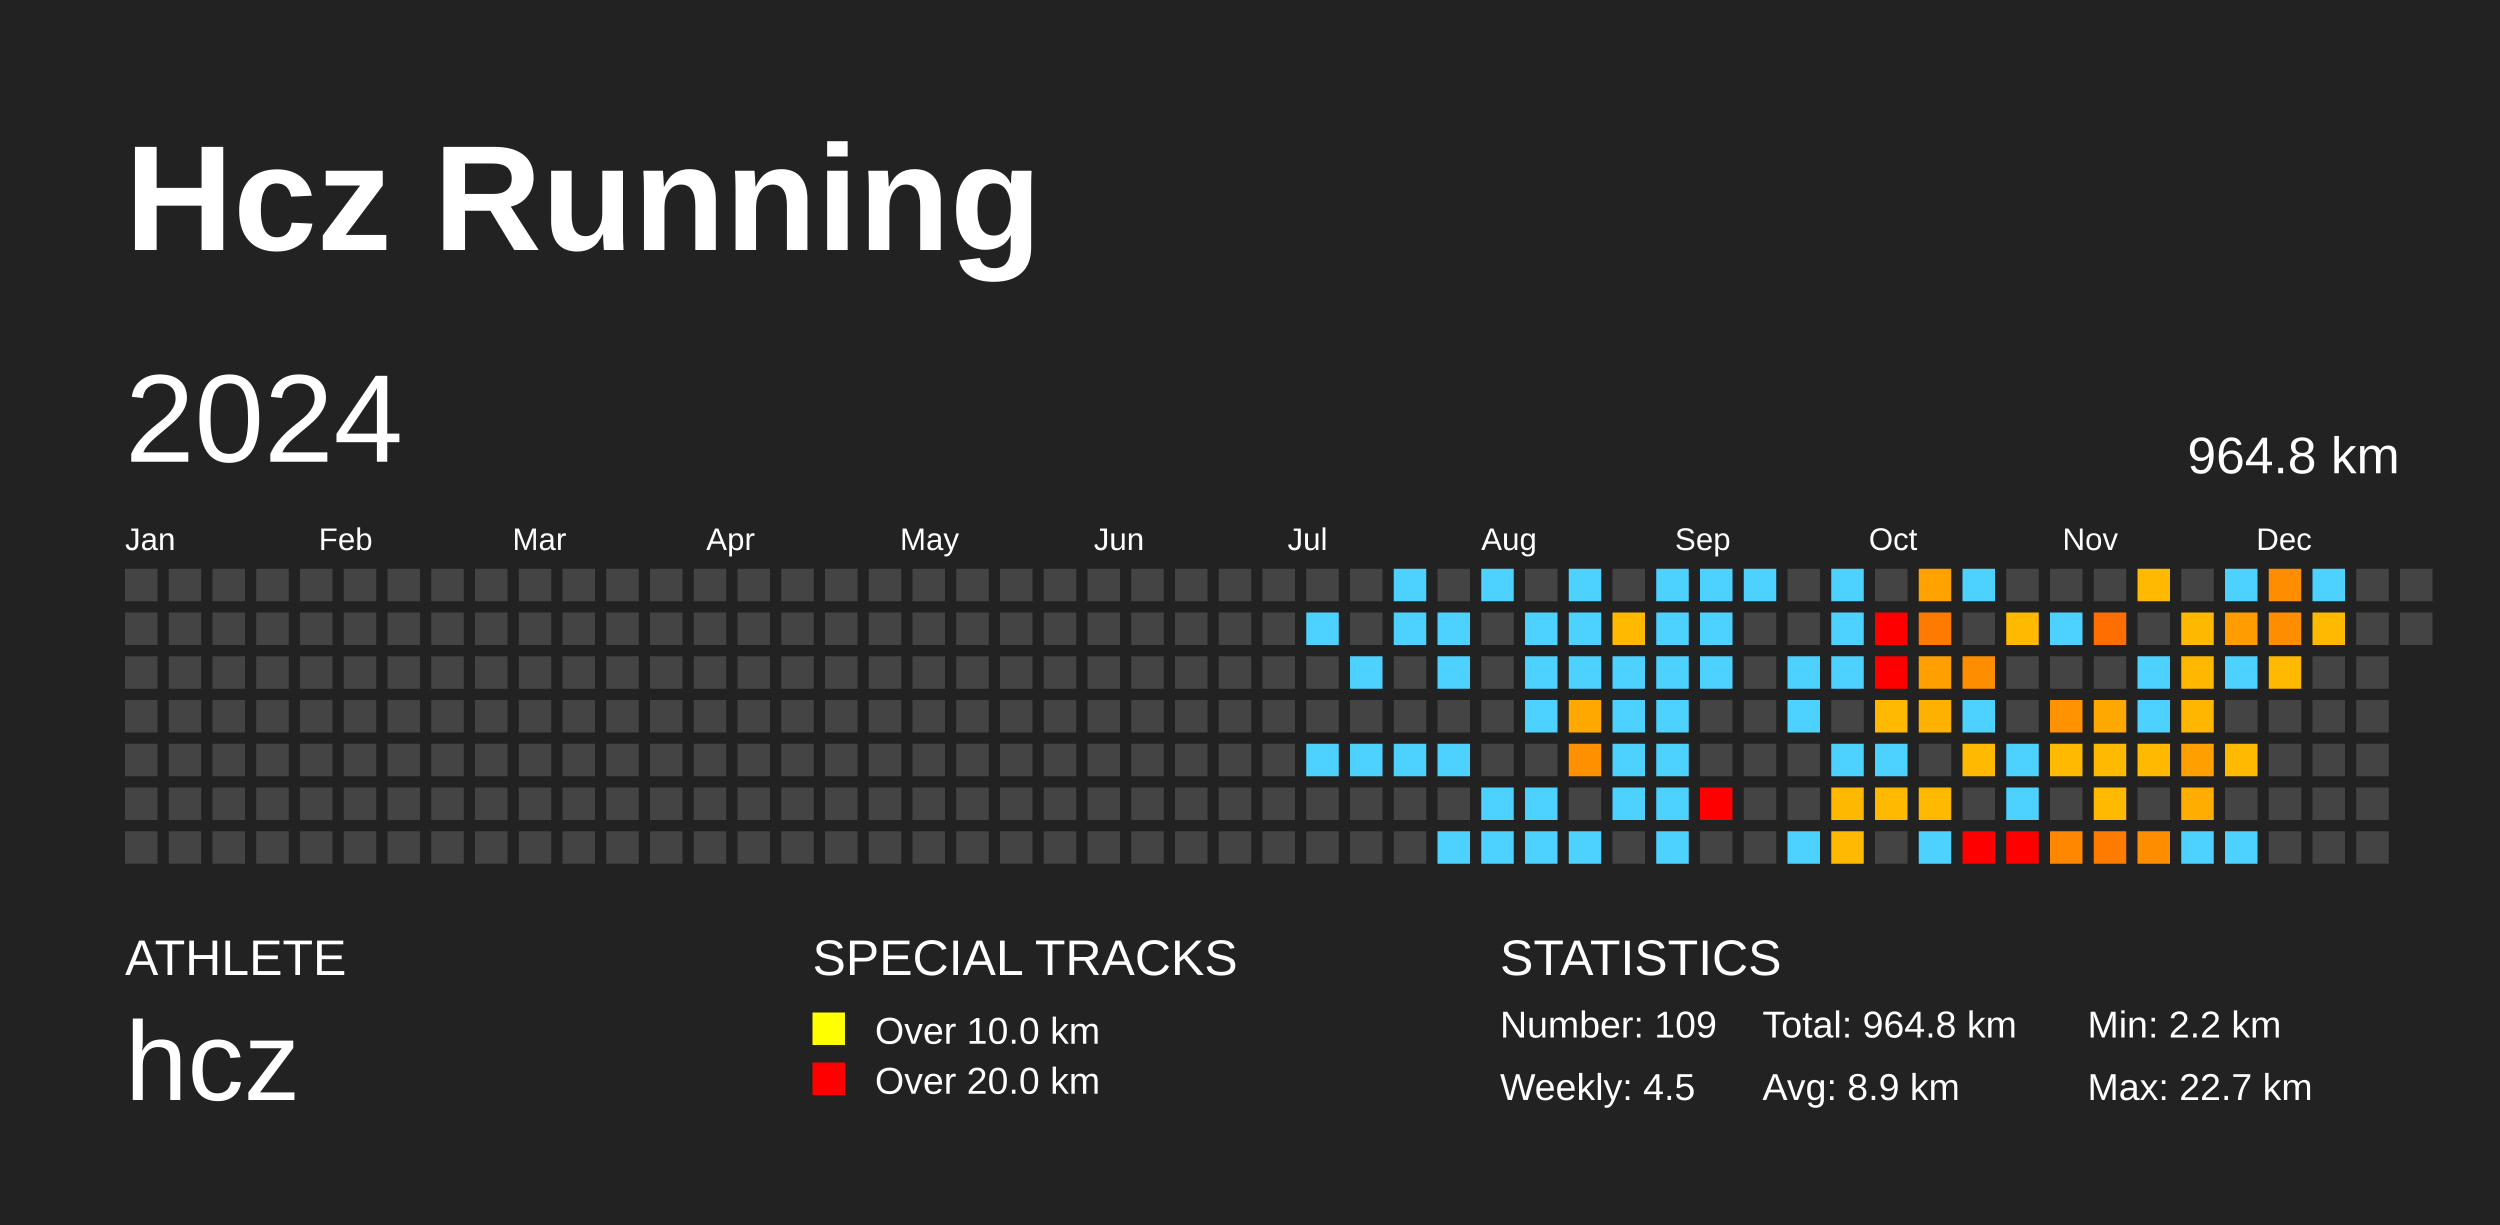
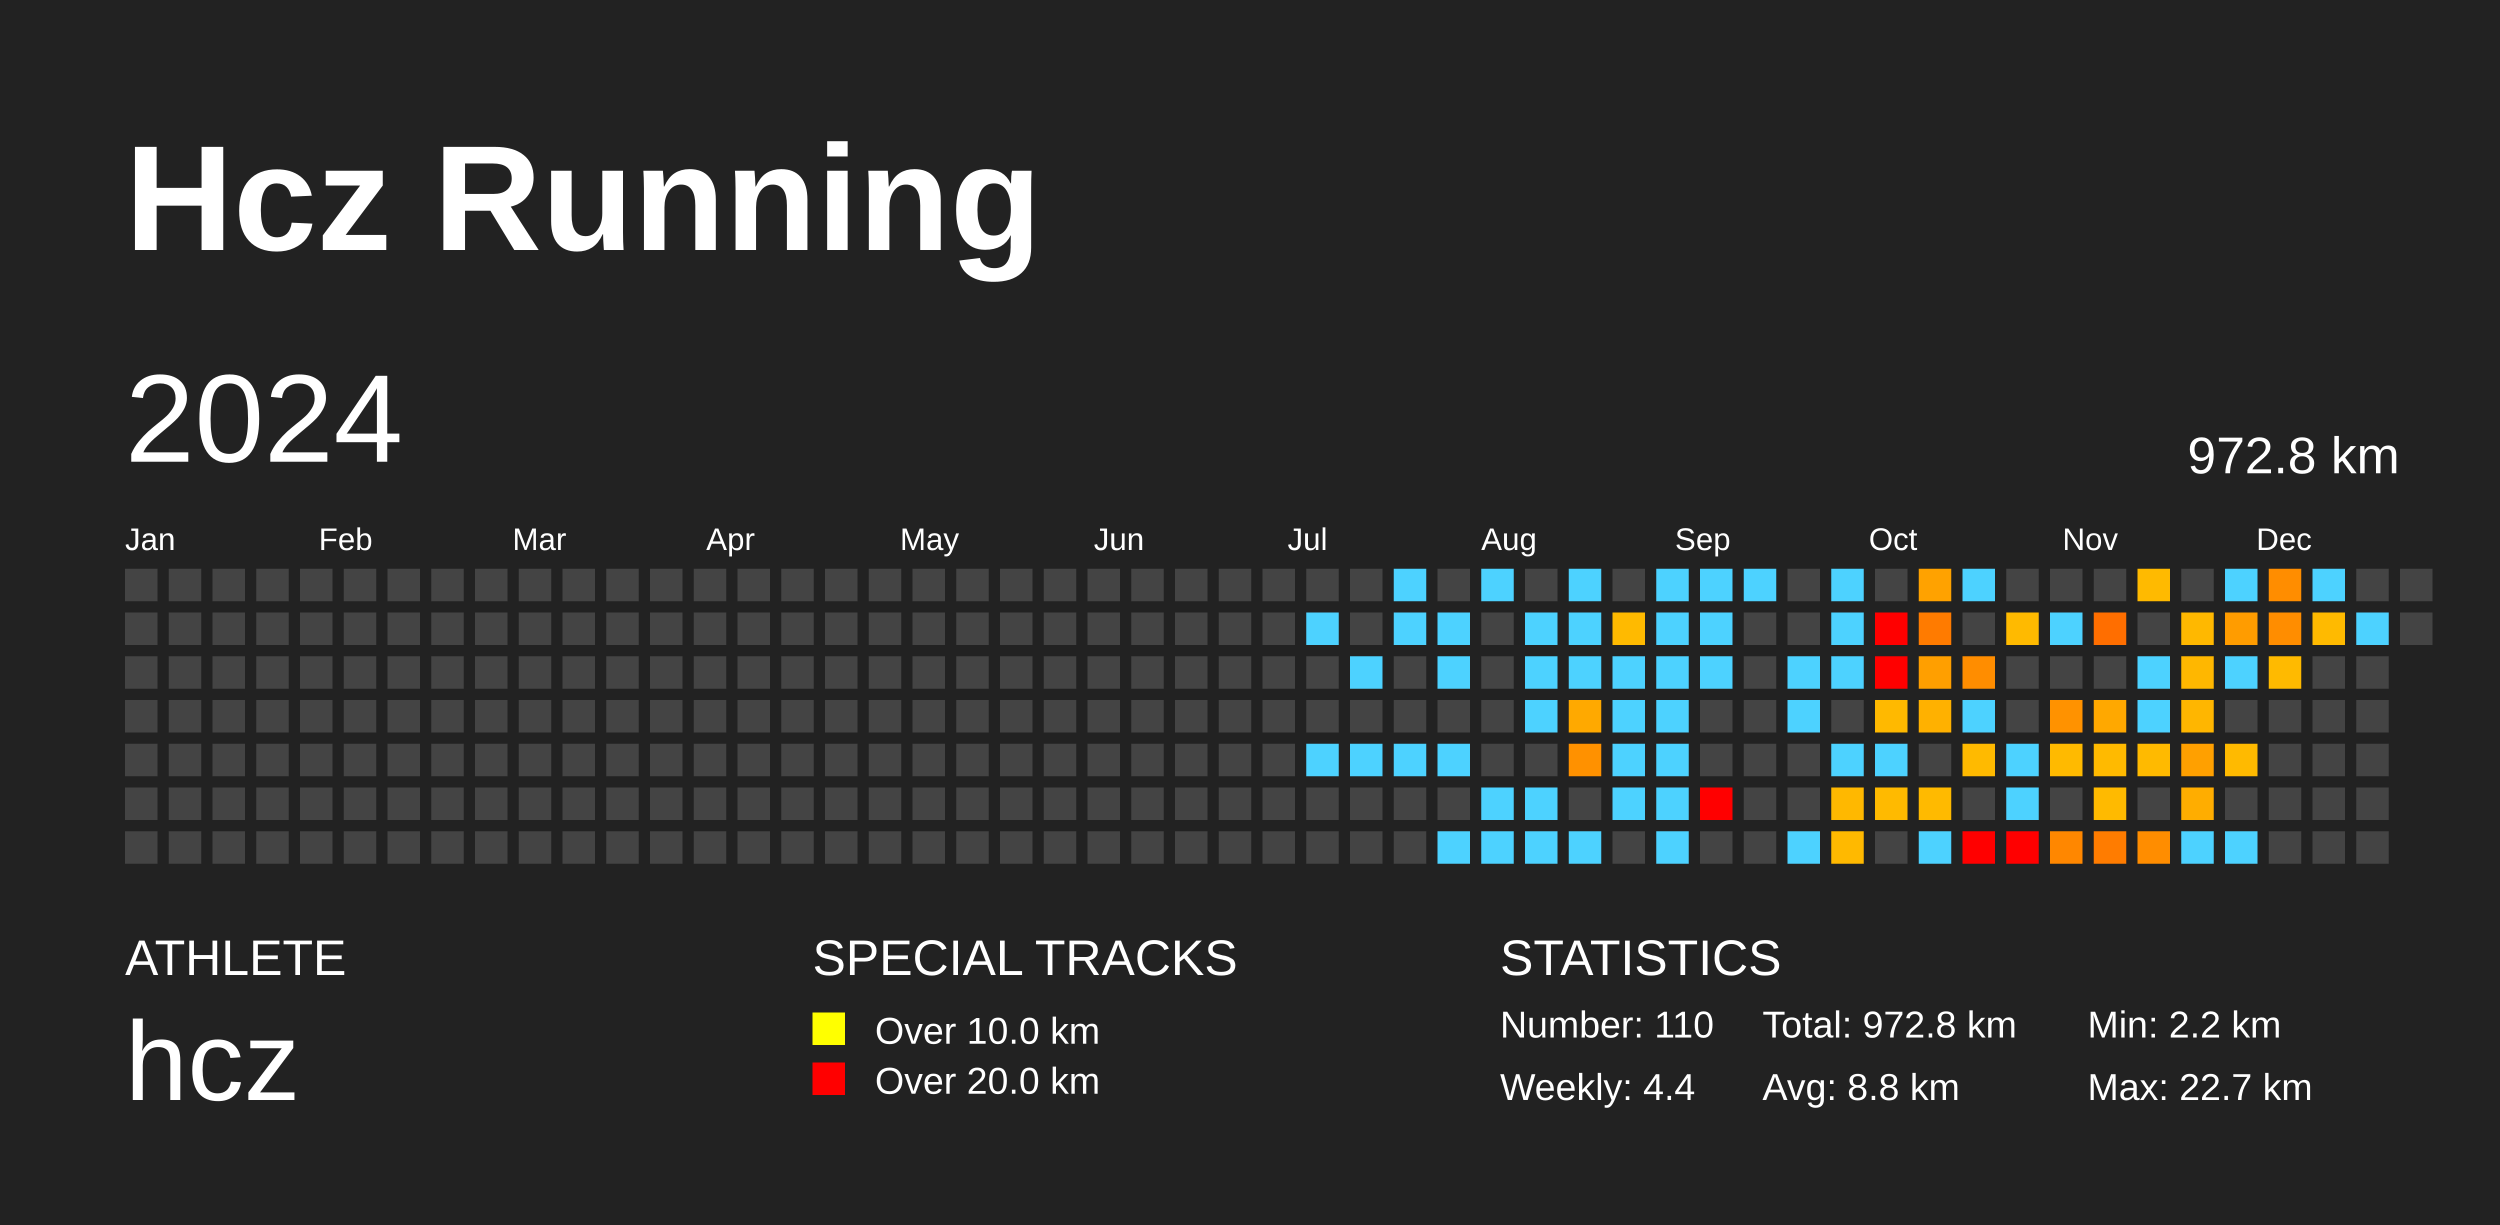
<svg xmlns="http://www.w3.org/2000/svg" baseProfile="full" height="98mm" version="1.1" viewBox="0,0,200,98" width="200mm">
  <defs />
  <rect fill="#222222" height="98" width="200" x="0" y="0" />
  <text fill="#FFFFFF" style="font-size:12px; font-family:Arial; font-weight:bold;" x="10" y="20">Hcz Running</text>
  <text fill="#FFFFFF" style="font-size:4px; font-family:Arial" x="10" y="78">ATHLETE</text>
  <text fill="#FFFFFF" style="font-size:9px; font-family:Arial" x="10" y="88">hcz</text>
  <text fill="#FFFFFF" style="font-size:4px; font-family:Arial" x="65" y="78">SPECIAL TRACKS</text>
  <rect fill="yellow" height="2.6" width="2.6" x="65" y="81" />
  <text fill="#FFFFFF" style="font-size:3px; font-family:Arial" x="70" y="83.5">Over 10.0 km</text>
  <rect fill="red" height="2.6" width="2.6" x="65" y="85" />
  <text fill="#FFFFFF" style="font-size:3px; font-family:Arial" x="70" y="87.5">Over 20.0 km</text>
  <text fill="#FFFFFF" style="font-size:4px; font-family:Arial" x="120" y="78">STATISTICS</text>
-   <text fill="#FFFFFF" style="font-size:3px; font-family:Arial" x="120" y="83">Number: 109</text>
-   <text fill="#FFFFFF" style="font-size:3px; font-family:Arial" x="120" y="88">Weekly: 4.5</text>
-   <text fill="#FFFFFF" style="font-size:3px; font-family:Arial" x="141" y="83">Total: 964.8 km</text>
-   <text fill="#FFFFFF" style="font-size:3px; font-family:Arial" x="141" y="88">Avg: 8.9 km</text>
+   <text fill="#FFFFFF" style="font-size:3px; font-family:Arial" x="120" y="83">Number: 110</text>
+   <text fill="#FFFFFF" style="font-size:3px; font-family:Arial" x="120" y="88">Weekly: 4.4</text>
+   <text fill="#FFFFFF" style="font-size:3px; font-family:Arial" x="141" y="83">Total: 972.8 km</text>
+   <text fill="#FFFFFF" style="font-size:3px; font-family:Arial" x="141" y="88">Avg: 8.8 km</text>
  <text fill="#FFFFFF" style="font-size:3px; font-family:Arial" x="167" y="83">Min: 2.2 km</text>
  <text fill="#FFFFFF" style="font-size:3px; font-family:Arial" x="167" y="88">Max: 22.7 km</text>
  <text dominant-baseline="hanging" fill="#FFFFFF" style="font-size:10.0px; font-family:Arial;" x="10" y="30">2024</text>
-   <text dominant-baseline="hanging" fill="#FFFFFF" style="font-size:4.125px; font-family:Arial;" x="175" y="35">964.8 km</text>
+   <text dominant-baseline="hanging" fill="#FFFFFF" style="font-size:4.125px; font-family:Arial;" x="175" y="35">972.8 km</text>
  <text fill="#FFFFFF" style="font-size:2.5px; font-family:Arial" x="10.0" y="44">Jan</text>
  <text fill="#FFFFFF" style="font-size:2.5px; font-family:Arial" x="25.5" y="44">Feb</text>
  <text fill="#FFFFFF" style="font-size:2.5px; font-family:Arial" x="41.0" y="44">Mar</text>
  <text fill="#FFFFFF" style="font-size:2.5px; font-family:Arial" x="56.5" y="44">Apr</text>
  <text fill="#FFFFFF" style="font-size:2.5px; font-family:Arial" x="72.0" y="44">May</text>
  <text fill="#FFFFFF" style="font-size:2.5px; font-family:Arial" x="87.5" y="44">Jun</text>
  <text fill="#FFFFFF" style="font-size:2.5px; font-family:Arial" x="103.0" y="44">Jul</text>
  <text fill="#FFFFFF" style="font-size:2.5px; font-family:Arial" x="118.5" y="44">Aug</text>
  <text fill="#FFFFFF" style="font-size:2.5px; font-family:Arial" x="134.0" y="44">Sep</text>
  <text fill="#FFFFFF" style="font-size:2.5px; font-family:Arial" x="149.5" y="44">Oct</text>
  <text fill="#FFFFFF" style="font-size:2.5px; font-family:Arial" x="165.0" y="44">Nov</text>
  <text fill="#FFFFFF" style="font-size:2.5px; font-family:Arial" x="180.5" y="44">Dec</text>
  <rect fill="#444444" height="2.6" width="2.6" x="10.0" y="45.5" />
  <rect fill="#444444" height="2.6" width="2.6" x="10.0" y="49.0" />
  <rect fill="#444444" height="2.6" width="2.6" x="10.0" y="52.5" />
  <rect fill="#444444" height="2.6" width="2.6" x="10.0" y="56.0" />
  <rect fill="#444444" height="2.6" width="2.6" x="10.0" y="59.5" />
  <rect fill="#444444" height="2.6" width="2.6" x="10.0" y="63.0" />
  <rect fill="#444444" height="2.6" width="2.6" x="10.0" y="66.5" />
  <rect fill="#444444" height="2.6" width="2.6" x="13.5" y="45.5" />
  <rect fill="#444444" height="2.6" width="2.6" x="13.5" y="49.0" />
  <rect fill="#444444" height="2.6" width="2.6" x="13.5" y="52.5" />
  <rect fill="#444444" height="2.6" width="2.6" x="13.5" y="56.0" />
  <rect fill="#444444" height="2.6" width="2.6" x="13.5" y="59.5" />
  <rect fill="#444444" height="2.6" width="2.6" x="13.5" y="63.0" />
  <rect fill="#444444" height="2.6" width="2.6" x="13.5" y="66.5" />
  <rect fill="#444444" height="2.6" width="2.6" x="17.0" y="45.5" />
  <rect fill="#444444" height="2.6" width="2.6" x="17.0" y="49.0" />
  <rect fill="#444444" height="2.6" width="2.6" x="17.0" y="52.5" />
  <rect fill="#444444" height="2.6" width="2.6" x="17.0" y="56.0" />
  <rect fill="#444444" height="2.6" width="2.6" x="17.0" y="59.5" />
  <rect fill="#444444" height="2.6" width="2.6" x="17.0" y="63.0" />
  <rect fill="#444444" height="2.6" width="2.6" x="17.0" y="66.5" />
  <rect fill="#444444" height="2.6" width="2.6" x="20.5" y="45.5" />
  <rect fill="#444444" height="2.6" width="2.6" x="20.5" y="49.0" />
  <rect fill="#444444" height="2.6" width="2.6" x="20.5" y="52.5" />
  <rect fill="#444444" height="2.6" width="2.6" x="20.5" y="56.0" />
  <rect fill="#444444" height="2.6" width="2.6" x="20.5" y="59.5" />
  <rect fill="#444444" height="2.6" width="2.6" x="20.5" y="63.0" />
  <rect fill="#444444" height="2.6" width="2.6" x="20.5" y="66.5" />
  <rect fill="#444444" height="2.6" width="2.6" x="24.0" y="45.5" />
  <rect fill="#444444" height="2.6" width="2.6" x="24.0" y="49.0" />
  <rect fill="#444444" height="2.6" width="2.6" x="24.0" y="52.5" />
  <rect fill="#444444" height="2.6" width="2.6" x="24.0" y="56.0" />
  <rect fill="#444444" height="2.6" width="2.6" x="24.0" y="59.5" />
  <rect fill="#444444" height="2.6" width="2.6" x="24.0" y="63.0" />
  <rect fill="#444444" height="2.6" width="2.6" x="24.0" y="66.5" />
  <rect fill="#444444" height="2.6" width="2.6" x="27.5" y="45.5" />
  <rect fill="#444444" height="2.6" width="2.6" x="27.5" y="49.0" />
  <rect fill="#444444" height="2.6" width="2.6" x="27.5" y="52.5" />
  <rect fill="#444444" height="2.6" width="2.6" x="27.5" y="56.0" />
  <rect fill="#444444" height="2.6" width="2.6" x="27.5" y="59.5" />
  <rect fill="#444444" height="2.6" width="2.6" x="27.5" y="63.0" />
  <rect fill="#444444" height="2.6" width="2.6" x="27.5" y="66.5" />
  <rect fill="#444444" height="2.6" width="2.6" x="31.0" y="45.5" />
  <rect fill="#444444" height="2.6" width="2.6" x="31.0" y="49.0" />
  <rect fill="#444444" height="2.6" width="2.6" x="31.0" y="52.5" />
  <rect fill="#444444" height="2.6" width="2.6" x="31.0" y="56.0" />
  <rect fill="#444444" height="2.6" width="2.6" x="31.0" y="59.5" />
  <rect fill="#444444" height="2.6" width="2.6" x="31.0" y="63.0" />
  <rect fill="#444444" height="2.6" width="2.6" x="31.0" y="66.5" />
  <rect fill="#444444" height="2.6" width="2.6" x="34.5" y="45.5" />
  <rect fill="#444444" height="2.6" width="2.6" x="34.5" y="49.0" />
  <rect fill="#444444" height="2.6" width="2.6" x="34.5" y="52.5" />
  <rect fill="#444444" height="2.6" width="2.6" x="34.5" y="56.0" />
  <rect fill="#444444" height="2.6" width="2.6" x="34.5" y="59.5" />
  <rect fill="#444444" height="2.6" width="2.6" x="34.5" y="63.0" />
  <rect fill="#444444" height="2.6" width="2.6" x="34.5" y="66.5" />
  <rect fill="#444444" height="2.6" width="2.6" x="38.0" y="45.5" />
  <rect fill="#444444" height="2.6" width="2.6" x="38.0" y="49.0" />
  <rect fill="#444444" height="2.6" width="2.6" x="38.0" y="52.5" />
  <rect fill="#444444" height="2.6" width="2.6" x="38.0" y="56.0" />
  <rect fill="#444444" height="2.6" width="2.6" x="38.0" y="59.5" />
  <rect fill="#444444" height="2.6" width="2.6" x="38.0" y="63.0" />
  <rect fill="#444444" height="2.6" width="2.6" x="38.0" y="66.5" />
  <rect fill="#444444" height="2.6" width="2.6" x="41.5" y="45.5" />
  <rect fill="#444444" height="2.6" width="2.6" x="41.5" y="49.0" />
  <rect fill="#444444" height="2.6" width="2.6" x="41.5" y="52.5" />
  <rect fill="#444444" height="2.6" width="2.6" x="41.5" y="56.0" />
  <rect fill="#444444" height="2.6" width="2.6" x="41.5" y="59.5" />
  <rect fill="#444444" height="2.6" width="2.6" x="41.5" y="63.0" />
  <rect fill="#444444" height="2.6" width="2.6" x="41.5" y="66.5" />
  <rect fill="#444444" height="2.6" width="2.6" x="45.0" y="45.5" />
  <rect fill="#444444" height="2.6" width="2.6" x="45.0" y="49.0" />
  <rect fill="#444444" height="2.6" width="2.6" x="45.0" y="52.5" />
  <rect fill="#444444" height="2.6" width="2.6" x="45.0" y="56.0" />
  <rect fill="#444444" height="2.6" width="2.6" x="45.0" y="59.5" />
  <rect fill="#444444" height="2.6" width="2.6" x="45.0" y="63.0" />
  <rect fill="#444444" height="2.6" width="2.6" x="45.0" y="66.5" />
  <rect fill="#444444" height="2.6" width="2.6" x="48.5" y="45.5" />
  <rect fill="#444444" height="2.6" width="2.6" x="48.5" y="49.0" />
  <rect fill="#444444" height="2.6" width="2.6" x="48.5" y="52.5" />
  <rect fill="#444444" height="2.6" width="2.6" x="48.5" y="56.0" />
  <rect fill="#444444" height="2.6" width="2.6" x="48.5" y="59.5" />
  <rect fill="#444444" height="2.6" width="2.6" x="48.5" y="63.0" />
  <rect fill="#444444" height="2.6" width="2.6" x="48.5" y="66.5" />
  <rect fill="#444444" height="2.6" width="2.6" x="52.0" y="45.5" />
  <rect fill="#444444" height="2.6" width="2.6" x="52.0" y="49.0" />
  <rect fill="#444444" height="2.6" width="2.6" x="52.0" y="52.5" />
  <rect fill="#444444" height="2.6" width="2.6" x="52.0" y="56.0" />
  <rect fill="#444444" height="2.6" width="2.6" x="52.0" y="59.5" />
  <rect fill="#444444" height="2.6" width="2.6" x="52.0" y="63.0" />
  <rect fill="#444444" height="2.6" width="2.6" x="52.0" y="66.5" />
  <rect fill="#444444" height="2.6" width="2.6" x="55.5" y="45.5" />
  <rect fill="#444444" height="2.6" width="2.6" x="55.5" y="49.0" />
  <rect fill="#444444" height="2.6" width="2.6" x="55.5" y="52.5" />
  <rect fill="#444444" height="2.6" width="2.6" x="55.5" y="56.0" />
  <rect fill="#444444" height="2.6" width="2.6" x="55.5" y="59.5" />
  <rect fill="#444444" height="2.6" width="2.6" x="55.5" y="63.0" />
  <rect fill="#444444" height="2.6" width="2.6" x="55.5" y="66.5" />
  <rect fill="#444444" height="2.6" width="2.6" x="59.0" y="45.5" />
  <rect fill="#444444" height="2.6" width="2.6" x="59.0" y="49.0" />
  <rect fill="#444444" height="2.6" width="2.6" x="59.0" y="52.5" />
  <rect fill="#444444" height="2.6" width="2.6" x="59.0" y="56.0" />
  <rect fill="#444444" height="2.6" width="2.6" x="59.0" y="59.5" />
  <rect fill="#444444" height="2.6" width="2.6" x="59.0" y="63.0" />
  <rect fill="#444444" height="2.6" width="2.6" x="59.0" y="66.5" />
  <rect fill="#444444" height="2.6" width="2.6" x="62.5" y="45.5" />
  <rect fill="#444444" height="2.6" width="2.6" x="62.5" y="49.0" />
  <rect fill="#444444" height="2.6" width="2.6" x="62.5" y="52.5" />
  <rect fill="#444444" height="2.6" width="2.6" x="62.5" y="56.0" />
  <rect fill="#444444" height="2.6" width="2.6" x="62.5" y="59.5" />
  <rect fill="#444444" height="2.6" width="2.6" x="62.5" y="63.0" />
  <rect fill="#444444" height="2.6" width="2.6" x="62.5" y="66.5" />
  <rect fill="#444444" height="2.6" width="2.6" x="66.0" y="45.5" />
  <rect fill="#444444" height="2.6" width="2.6" x="66.0" y="49.0" />
  <rect fill="#444444" height="2.6" width="2.6" x="66.0" y="52.5" />
  <rect fill="#444444" height="2.6" width="2.6" x="66.0" y="56.0" />
  <rect fill="#444444" height="2.6" width="2.6" x="66.0" y="59.5" />
  <rect fill="#444444" height="2.6" width="2.6" x="66.0" y="63.0" />
  <rect fill="#444444" height="2.6" width="2.6" x="66.0" y="66.5" />
  <rect fill="#444444" height="2.6" width="2.6" x="69.5" y="45.5" />
  <rect fill="#444444" height="2.6" width="2.6" x="69.5" y="49.0" />
  <rect fill="#444444" height="2.6" width="2.6" x="69.5" y="52.5" />
  <rect fill="#444444" height="2.6" width="2.6" x="69.5" y="56.0" />
  <rect fill="#444444" height="2.6" width="2.6" x="69.5" y="59.5" />
  <rect fill="#444444" height="2.6" width="2.6" x="69.5" y="63.0" />
  <rect fill="#444444" height="2.6" width="2.6" x="69.5" y="66.5" />
  <rect fill="#444444" height="2.6" width="2.6" x="73.0" y="45.5" />
  <rect fill="#444444" height="2.6" width="2.6" x="73.0" y="49.0" />
  <rect fill="#444444" height="2.6" width="2.6" x="73.0" y="52.5" />
  <rect fill="#444444" height="2.6" width="2.6" x="73.0" y="56.0" />
  <rect fill="#444444" height="2.6" width="2.6" x="73.0" y="59.5" />
  <rect fill="#444444" height="2.6" width="2.6" x="73.0" y="63.0" />
  <rect fill="#444444" height="2.6" width="2.6" x="73.0" y="66.5" />
  <rect fill="#444444" height="2.6" width="2.6" x="76.5" y="45.5" />
  <rect fill="#444444" height="2.6" width="2.6" x="76.5" y="49.0" />
  <rect fill="#444444" height="2.6" width="2.6" x="76.5" y="52.5" />
  <rect fill="#444444" height="2.6" width="2.6" x="76.5" y="56.0" />
  <rect fill="#444444" height="2.6" width="2.6" x="76.5" y="59.5" />
  <rect fill="#444444" height="2.6" width="2.6" x="76.5" y="63.0" />
  <rect fill="#444444" height="2.6" width="2.6" x="76.5" y="66.5" />
  <rect fill="#444444" height="2.6" width="2.6" x="80.0" y="45.5" />
  <rect fill="#444444" height="2.6" width="2.6" x="80.0" y="49.0" />
  <rect fill="#444444" height="2.6" width="2.6" x="80.0" y="52.5" />
  <rect fill="#444444" height="2.6" width="2.6" x="80.0" y="56.0" />
  <rect fill="#444444" height="2.6" width="2.6" x="80.0" y="59.5" />
  <rect fill="#444444" height="2.6" width="2.6" x="80.0" y="63.0" />
  <rect fill="#444444" height="2.6" width="2.6" x="80.0" y="66.5" />
  <rect fill="#444444" height="2.6" width="2.6" x="83.5" y="45.5" />
  <rect fill="#444444" height="2.6" width="2.6" x="83.5" y="49.0" />
  <rect fill="#444444" height="2.6" width="2.6" x="83.5" y="52.5" />
  <rect fill="#444444" height="2.6" width="2.6" x="83.5" y="56.0" />
  <rect fill="#444444" height="2.6" width="2.6" x="83.5" y="59.5" />
  <rect fill="#444444" height="2.6" width="2.6" x="83.5" y="63.0" />
  <rect fill="#444444" height="2.6" width="2.6" x="83.5" y="66.5" />
  <rect fill="#444444" height="2.6" width="2.6" x="87.0" y="45.5" />
  <rect fill="#444444" height="2.6" width="2.6" x="87.0" y="49.0" />
  <rect fill="#444444" height="2.6" width="2.6" x="87.0" y="52.5" />
  <rect fill="#444444" height="2.6" width="2.6" x="87.0" y="56.0" />
  <rect fill="#444444" height="2.6" width="2.6" x="87.0" y="59.5" />
  <rect fill="#444444" height="2.6" width="2.6" x="87.0" y="63.0" />
  <rect fill="#444444" height="2.6" width="2.6" x="87.0" y="66.5" />
  <rect fill="#444444" height="2.6" width="2.6" x="90.5" y="45.5" />
  <rect fill="#444444" height="2.6" width="2.6" x="90.5" y="49.0" />
  <rect fill="#444444" height="2.6" width="2.6" x="90.5" y="52.5" />
  <rect fill="#444444" height="2.6" width="2.6" x="90.5" y="56.0" />
  <rect fill="#444444" height="2.6" width="2.6" x="90.5" y="59.5" />
  <rect fill="#444444" height="2.6" width="2.6" x="90.5" y="63.0" />
  <rect fill="#444444" height="2.6" width="2.6" x="90.5" y="66.5" />
  <rect fill="#444444" height="2.6" width="2.6" x="94.0" y="45.5" />
  <rect fill="#444444" height="2.6" width="2.6" x="94.0" y="49.0" />
  <rect fill="#444444" height="2.6" width="2.6" x="94.0" y="52.5" />
  <rect fill="#444444" height="2.6" width="2.6" x="94.0" y="56.0" />
  <rect fill="#444444" height="2.6" width="2.6" x="94.0" y="59.5" />
  <rect fill="#444444" height="2.6" width="2.6" x="94.0" y="63.0" />
  <rect fill="#444444" height="2.6" width="2.6" x="94.0" y="66.5" />
  <rect fill="#444444" height="2.6" width="2.6" x="97.5" y="45.5" />
  <rect fill="#444444" height="2.6" width="2.6" x="97.5" y="49.0" />
  <rect fill="#444444" height="2.6" width="2.6" x="97.5" y="52.5" />
  <rect fill="#444444" height="2.6" width="2.6" x="97.5" y="56.0" />
  <rect fill="#444444" height="2.6" width="2.6" x="97.5" y="59.5" />
  <rect fill="#444444" height="2.6" width="2.6" x="97.5" y="63.0" />
  <rect fill="#444444" height="2.6" width="2.6" x="97.5" y="66.5" />
  <rect fill="#444444" height="2.6" width="2.6" x="101.0" y="45.5" />
  <rect fill="#444444" height="2.6" width="2.6" x="101.0" y="49.0" />
  <rect fill="#444444" height="2.6" width="2.6" x="101.0" y="52.5" />
  <rect fill="#444444" height="2.6" width="2.6" x="101.0" y="56.0" />
  <rect fill="#444444" height="2.6" width="2.6" x="101.0" y="59.5" />
  <rect fill="#444444" height="2.6" width="2.6" x="101.0" y="63.0" />
  <rect fill="#444444" height="2.6" width="2.6" x="101.0" y="66.5" />
  <rect fill="#444444" height="2.6" width="2.6" x="104.5" y="45.5" />
  <rect fill="#4dd2ff" height="2.6" width="2.6" x="104.5" y="49.0" />
  <rect fill="#444444" height="2.6" width="2.6" x="104.5" y="52.5" />
  <rect fill="#444444" height="2.6" width="2.6" x="104.5" y="56.0" />
  <rect fill="#4dd2ff" height="2.6" width="2.6" x="104.5" y="59.5" />
  <rect fill="#444444" height="2.6" width="2.6" x="104.5" y="63.0" />
  <rect fill="#444444" height="2.6" width="2.6" x="104.5" y="66.5" />
  <rect fill="#444444" height="2.6" width="2.6" x="108.0" y="45.5" />
  <rect fill="#444444" height="2.6" width="2.6" x="108.0" y="49.0" />
  <rect fill="#4dd2ff" height="2.6" width="2.6" x="108.0" y="52.5" />
  <rect fill="#444444" height="2.6" width="2.6" x="108.0" y="56.0" />
  <rect fill="#4dd2ff" height="2.6" width="2.6" x="108.0" y="59.5" />
  <rect fill="#444444" height="2.6" width="2.6" x="108.0" y="63.0" />
  <rect fill="#444444" height="2.6" width="2.6" x="108.0" y="66.5" />
  <rect fill="#4dd2ff" height="2.6" width="2.6" x="111.5" y="45.5" />
  <rect fill="#4dd2ff" height="2.6" width="2.6" x="111.5" y="49.0" />
  <rect fill="#444444" height="2.6" width="2.6" x="111.5" y="52.5" />
  <rect fill="#444444" height="2.6" width="2.6" x="111.5" y="56.0" />
  <rect fill="#4dd2ff" height="2.6" width="2.6" x="111.5" y="59.5" />
  <rect fill="#444444" height="2.6" width="2.6" x="111.5" y="63.0" />
  <rect fill="#444444" height="2.6" width="2.6" x="111.5" y="66.5" />
  <rect fill="#444444" height="2.6" width="2.6" x="115.0" y="45.5" />
  <rect fill="#4dd2ff" height="2.6" width="2.6" x="115.0" y="49.0" />
  <rect fill="#4dd2ff" height="2.6" width="2.6" x="115.0" y="52.5" />
  <rect fill="#444444" height="2.6" width="2.6" x="115.0" y="56.0" />
  <rect fill="#4dd2ff" height="2.6" width="2.6" x="115.0" y="59.5" />
  <rect fill="#444444" height="2.6" width="2.6" x="115.0" y="63.0" />
  <rect fill="#4dd2ff" height="2.6" width="2.6" x="115.0" y="66.5" />
  <rect fill="#4dd2ff" height="2.6" width="2.6" x="118.5" y="45.5" />
  <rect fill="#444444" height="2.6" width="2.6" x="118.5" y="49.0" />
  <rect fill="#444444" height="2.6" width="2.6" x="118.5" y="52.5" />
  <rect fill="#444444" height="2.6" width="2.6" x="118.5" y="56.0" />
  <rect fill="#444444" height="2.6" width="2.6" x="118.5" y="59.5" />
  <rect fill="#4dd2ff" height="2.6" width="2.6" x="118.5" y="63.0" />
  <rect fill="#4dd2ff" height="2.6" width="2.6" x="118.5" y="66.5" />
  <rect fill="#444444" height="2.6" width="2.6" x="122.0" y="45.5" />
  <rect fill="#4dd2ff" height="2.6" width="2.6" x="122.0" y="49.0" />
  <rect fill="#4dd2ff" height="2.6" width="2.6" x="122.0" y="52.5" />
  <rect fill="#4dd2ff" height="2.6" width="2.6" x="122.0" y="56.0" />
  <rect fill="#444444" height="2.6" width="2.6" x="122.0" y="59.5" />
  <rect fill="#4dd2ff" height="2.6" width="2.6" x="122.0" y="63.0" />
  <rect fill="#4dd2ff" height="2.6" width="2.6" x="122.0" y="66.5" />
  <rect fill="#4dd2ff" height="2.6" width="2.6" x="125.5" y="45.5" />
  <rect fill="#4dd2ff" height="2.6" width="2.6" x="125.5" y="49.0" />
  <rect fill="#4dd2ff" height="2.6" width="2.6" x="125.5" y="52.5" />
  <rect fill="#ffa900" height="2.6" width="2.6" x="125.5" y="56.0" />
  <rect fill="#ff9100" height="2.6" width="2.6" x="125.5" y="59.5" />
  <rect fill="#444444" height="2.6" width="2.6" x="125.5" y="63.0" />
  <rect fill="#4dd2ff" height="2.6" width="2.6" x="125.5" y="66.5" />
  <rect fill="#444444" height="2.6" width="2.6" x="129.0" y="45.5" />
  <rect fill="#ffba00" height="2.6" width="2.6" x="129.0" y="49.0" />
  <rect fill="#4dd2ff" height="2.6" width="2.6" x="129.0" y="52.5" />
  <rect fill="#4dd2ff" height="2.6" width="2.6" x="129.0" y="56.0" />
  <rect fill="#4dd2ff" height="2.6" width="2.6" x="129.0" y="59.5" />
  <rect fill="#4dd2ff" height="2.6" width="2.6" x="129.0" y="63.0" />
  <rect fill="#444444" height="2.6" width="2.6" x="129.0" y="66.5" />
  <rect fill="#4dd2ff" height="2.6" width="2.6" x="132.5" y="45.5" />
  <rect fill="#4dd2ff" height="2.6" width="2.6" x="132.5" y="49.0" />
  <rect fill="#4dd2ff" height="2.6" width="2.6" x="132.5" y="52.5" />
  <rect fill="#4dd2ff" height="2.6" width="2.6" x="132.5" y="56.0" />
  <rect fill="#4dd2ff" height="2.6" width="2.6" x="132.5" y="59.5" />
  <rect fill="#4dd2ff" height="2.6" width="2.6" x="132.5" y="63.0" />
  <rect fill="#4dd2ff" height="2.6" width="2.6" x="132.5" y="66.5" />
  <rect fill="#4dd2ff" height="2.6" width="2.6" x="136.0" y="45.5" />
  <rect fill="#4dd2ff" height="2.6" width="2.6" x="136.0" y="49.0" />
  <rect fill="#4dd2ff" height="2.6" width="2.6" x="136.0" y="52.5" />
  <rect fill="#444444" height="2.6" width="2.6" x="136.0" y="56.0" />
  <rect fill="#444444" height="2.6" width="2.6" x="136.0" y="59.5" />
  <rect fill="red" height="2.6" width="2.6" x="136.0" y="63.0" />
  <rect fill="#444444" height="2.6" width="2.6" x="136.0" y="66.5" />
  <rect fill="#4dd2ff" height="2.6" width="2.6" x="139.5" y="45.5" />
  <rect fill="#444444" height="2.6" width="2.6" x="139.5" y="49.0" />
  <rect fill="#444444" height="2.6" width="2.6" x="139.5" y="52.5" />
  <rect fill="#444444" height="2.6" width="2.6" x="139.5" y="56.0" />
  <rect fill="#444444" height="2.6" width="2.6" x="139.5" y="59.5" />
  <rect fill="#444444" height="2.6" width="2.6" x="139.5" y="63.0" />
  <rect fill="#444444" height="2.6" width="2.6" x="139.5" y="66.5" />
  <rect fill="#444444" height="2.6" width="2.6" x="143.0" y="45.5" />
  <rect fill="#444444" height="2.6" width="2.6" x="143.0" y="49.0" />
  <rect fill="#4dd2ff" height="2.6" width="2.6" x="143.0" y="52.5" />
  <rect fill="#4dd2ff" height="2.6" width="2.6" x="143.0" y="56.0" />
  <rect fill="#444444" height="2.6" width="2.6" x="143.0" y="59.5" />
  <rect fill="#444444" height="2.6" width="2.6" x="143.0" y="63.0" />
  <rect fill="#4dd2ff" height="2.6" width="2.6" x="143.0" y="66.5" />
  <rect fill="#4dd2ff" height="2.6" width="2.6" x="146.5" y="45.5" />
  <rect fill="#4dd2ff" height="2.6" width="2.6" x="146.5" y="49.0" />
  <rect fill="#4dd2ff" height="2.6" width="2.6" x="146.5" y="52.5" />
  <rect fill="#444444" height="2.6" width="2.6" x="146.5" y="56.0" />
  <rect fill="#4dd2ff" height="2.6" width="2.6" x="146.5" y="59.5" />
  <rect fill="#ffb800" height="2.6" width="2.6" x="146.5" y="63.0" />
  <rect fill="#ffb900" height="2.6" width="2.6" x="146.5" y="66.5" />
  <rect fill="#444444" height="2.6" width="2.6" x="150.0" y="45.5" />
  <rect fill="red" height="2.6" width="2.6" x="150.0" y="49.0" />
  <rect fill="red" height="2.6" width="2.6" x="150.0" y="52.5" />
  <rect fill="#ffb900" height="2.6" width="2.6" x="150.0" y="56.0" />
  <rect fill="#4dd2ff" height="2.6" width="2.6" x="150.0" y="59.5" />
  <rect fill="#ffba00" height="2.6" width="2.6" x="150.0" y="63.0" />
  <rect fill="#444444" height="2.6" width="2.6" x="150.0" y="66.5" />
  <rect fill="#ffa200" height="2.6" width="2.6" x="153.5" y="45.5" />
  <rect fill="#ff7b00" height="2.6" width="2.6" x="153.5" y="49.0" />
  <rect fill="#ff9f00" height="2.6" width="2.6" x="153.5" y="52.5" />
  <rect fill="#ffb100" height="2.6" width="2.6" x="153.5" y="56.0" />
  <rect fill="#444444" height="2.6" width="2.6" x="153.5" y="59.5" />
  <rect fill="#ffba00" height="2.6" width="2.6" x="153.5" y="63.0" />
  <rect fill="#4dd2ff" height="2.6" width="2.6" x="153.5" y="66.5" />
  <rect fill="#4dd2ff" height="2.6" width="2.6" x="157.0" y="45.5" />
  <rect fill="#444444" height="2.6" width="2.6" x="157.0" y="49.0" />
  <rect fill="#ff8d00" height="2.6" width="2.6" x="157.0" y="52.5" />
  <rect fill="#4dd2ff" height="2.6" width="2.6" x="157.0" y="56.0" />
  <rect fill="#ffba00" height="2.6" width="2.6" x="157.0" y="59.5" />
  <rect fill="#444444" height="2.6" width="2.6" x="157.0" y="63.0" />
  <rect fill="red" height="2.6" width="2.6" x="157.0" y="66.5" />
  <rect fill="#444444" height="2.6" width="2.6" x="160.5" y="45.5" />
  <rect fill="#ffba00" height="2.6" width="2.6" x="160.5" y="49.0" />
  <rect fill="#444444" height="2.6" width="2.6" x="160.5" y="52.5" />
  <rect fill="#444444" height="2.6" width="2.6" x="160.5" y="56.0" />
  <rect fill="#4dd2ff" height="2.6" width="2.6" x="160.5" y="59.5" />
  <rect fill="#4dd2ff" height="2.6" width="2.6" x="160.5" y="63.0" />
  <rect fill="red" height="2.6" width="2.6" x="160.5" y="66.5" />
  <rect fill="#444444" height="2.6" width="2.6" x="164.0" y="45.5" />
  <rect fill="#4dd2ff" height="2.6" width="2.6" x="164.0" y="49.0" />
  <rect fill="#444444" height="2.6" width="2.6" x="164.0" y="52.5" />
  <rect fill="#ff9200" height="2.6" width="2.6" x="164.0" y="56.0" />
  <rect fill="#ffba00" height="2.6" width="2.6" x="164.0" y="59.5" />
  <rect fill="#444444" height="2.6" width="2.6" x="164.0" y="63.0" />
  <rect fill="#ff8700" height="2.6" width="2.6" x="164.0" y="66.5" />
  <rect fill="#444444" height="2.6" width="2.6" x="167.5" y="45.5" />
  <rect fill="#ff6e00" height="2.6" width="2.6" x="167.5" y="49.0" />
  <rect fill="#444444" height="2.6" width="2.6" x="167.5" y="52.5" />
  <rect fill="#ffa800" height="2.6" width="2.6" x="167.5" y="56.0" />
  <rect fill="#ffba00" height="2.6" width="2.6" x="167.5" y="59.5" />
  <rect fill="#ffba00" height="2.6" width="2.6" x="167.5" y="63.0" />
  <rect fill="#ff7c00" height="2.6" width="2.6" x="167.5" y="66.5" />
  <rect fill="#ffba00" height="2.6" width="2.6" x="171.0" y="45.5" />
  <rect fill="#444444" height="2.6" width="2.6" x="171.0" y="49.0" />
  <rect fill="#4dd2ff" height="2.6" width="2.6" x="171.0" y="52.5" />
  <rect fill="#4dd2ff" height="2.6" width="2.6" x="171.0" y="56.0" />
  <rect fill="#ffba00" height="2.6" width="2.6" x="171.0" y="59.5" />
  <rect fill="#444444" height="2.6" width="2.6" x="171.0" y="63.0" />
  <rect fill="#ff8d00" height="2.6" width="2.6" x="171.0" y="66.5" />
  <rect fill="#444444" height="2.6" width="2.6" x="174.5" y="45.5" />
  <rect fill="#ffb800" height="2.6" width="2.6" x="174.5" y="49.0" />
  <rect fill="#ffb700" height="2.6" width="2.6" x="174.5" y="52.5" />
  <rect fill="#ffb600" height="2.6" width="2.6" x="174.5" y="56.0" />
  <rect fill="#ffa000" height="2.6" width="2.6" x="174.5" y="59.5" />
  <rect fill="#ffad00" height="2.6" width="2.6" x="174.5" y="63.0" />
  <rect fill="#4dd2ff" height="2.6" width="2.6" x="174.5" y="66.5" />
  <rect fill="#4dd2ff" height="2.6" width="2.6" x="178.0" y="45.5" />
  <rect fill="#ff9c00" height="2.6" width="2.6" x="178.0" y="49.0" />
  <rect fill="#4dd2ff" height="2.6" width="2.6" x="178.0" y="52.5" />
  <rect fill="#444444" height="2.6" width="2.6" x="178.0" y="56.0" />
  <rect fill="#ffba00" height="2.6" width="2.6" x="178.0" y="59.5" />
  <rect fill="#444444" height="2.6" width="2.6" x="178.0" y="63.0" />
  <rect fill="#4dd2ff" height="2.6" width="2.6" x="178.0" y="66.5" />
  <rect fill="#ff8d00" height="2.6" width="2.6" x="181.5" y="45.5" />
  <rect fill="#ff8d00" height="2.6" width="2.6" x="181.5" y="49.0" />
  <rect fill="#ffba00" height="2.6" width="2.6" x="181.5" y="52.5" />
  <rect fill="#444444" height="2.6" width="2.6" x="181.5" y="56.0" />
  <rect fill="#444444" height="2.6" width="2.6" x="181.5" y="59.5" />
  <rect fill="#444444" height="2.6" width="2.6" x="181.5" y="63.0" />
  <rect fill="#444444" height="2.6" width="2.6" x="181.5" y="66.5" />
  <rect fill="#4dd2ff" height="2.6" width="2.6" x="185.0" y="45.5" />
  <rect fill="#ffba00" height="2.6" width="2.6" x="185.0" y="49.0" />
  <rect fill="#444444" height="2.6" width="2.6" x="185.0" y="52.5" />
  <rect fill="#444444" height="2.6" width="2.6" x="185.0" y="56.0" />
  <rect fill="#444444" height="2.6" width="2.6" x="185.0" y="59.5" />
  <rect fill="#444444" height="2.6" width="2.6" x="185.0" y="63.0" />
  <rect fill="#444444" height="2.6" width="2.6" x="185.0" y="66.5" />
  <rect fill="#444444" height="2.6" width="2.6" x="188.5" y="45.5" />
-   <rect fill="#444444" height="2.6" width="2.6" x="188.5" y="49.0" />
+   <rect fill="#4dd2ff" height="2.6" width="2.6" x="188.5" y="49.0" />
  <rect fill="#444444" height="2.6" width="2.6" x="188.5" y="52.5" />
  <rect fill="#444444" height="2.6" width="2.6" x="188.5" y="56.0" />
  <rect fill="#444444" height="2.6" width="2.6" x="188.5" y="59.5" />
  <rect fill="#444444" height="2.6" width="2.6" x="188.5" y="63.0" />
  <rect fill="#444444" height="2.6" width="2.6" x="188.5" y="66.5" />
  <rect fill="#444444" height="2.6" width="2.6" x="192.0" y="45.5" />
  <rect fill="#444444" height="2.6" width="2.6" x="192.0" y="49.0" />
</svg>
